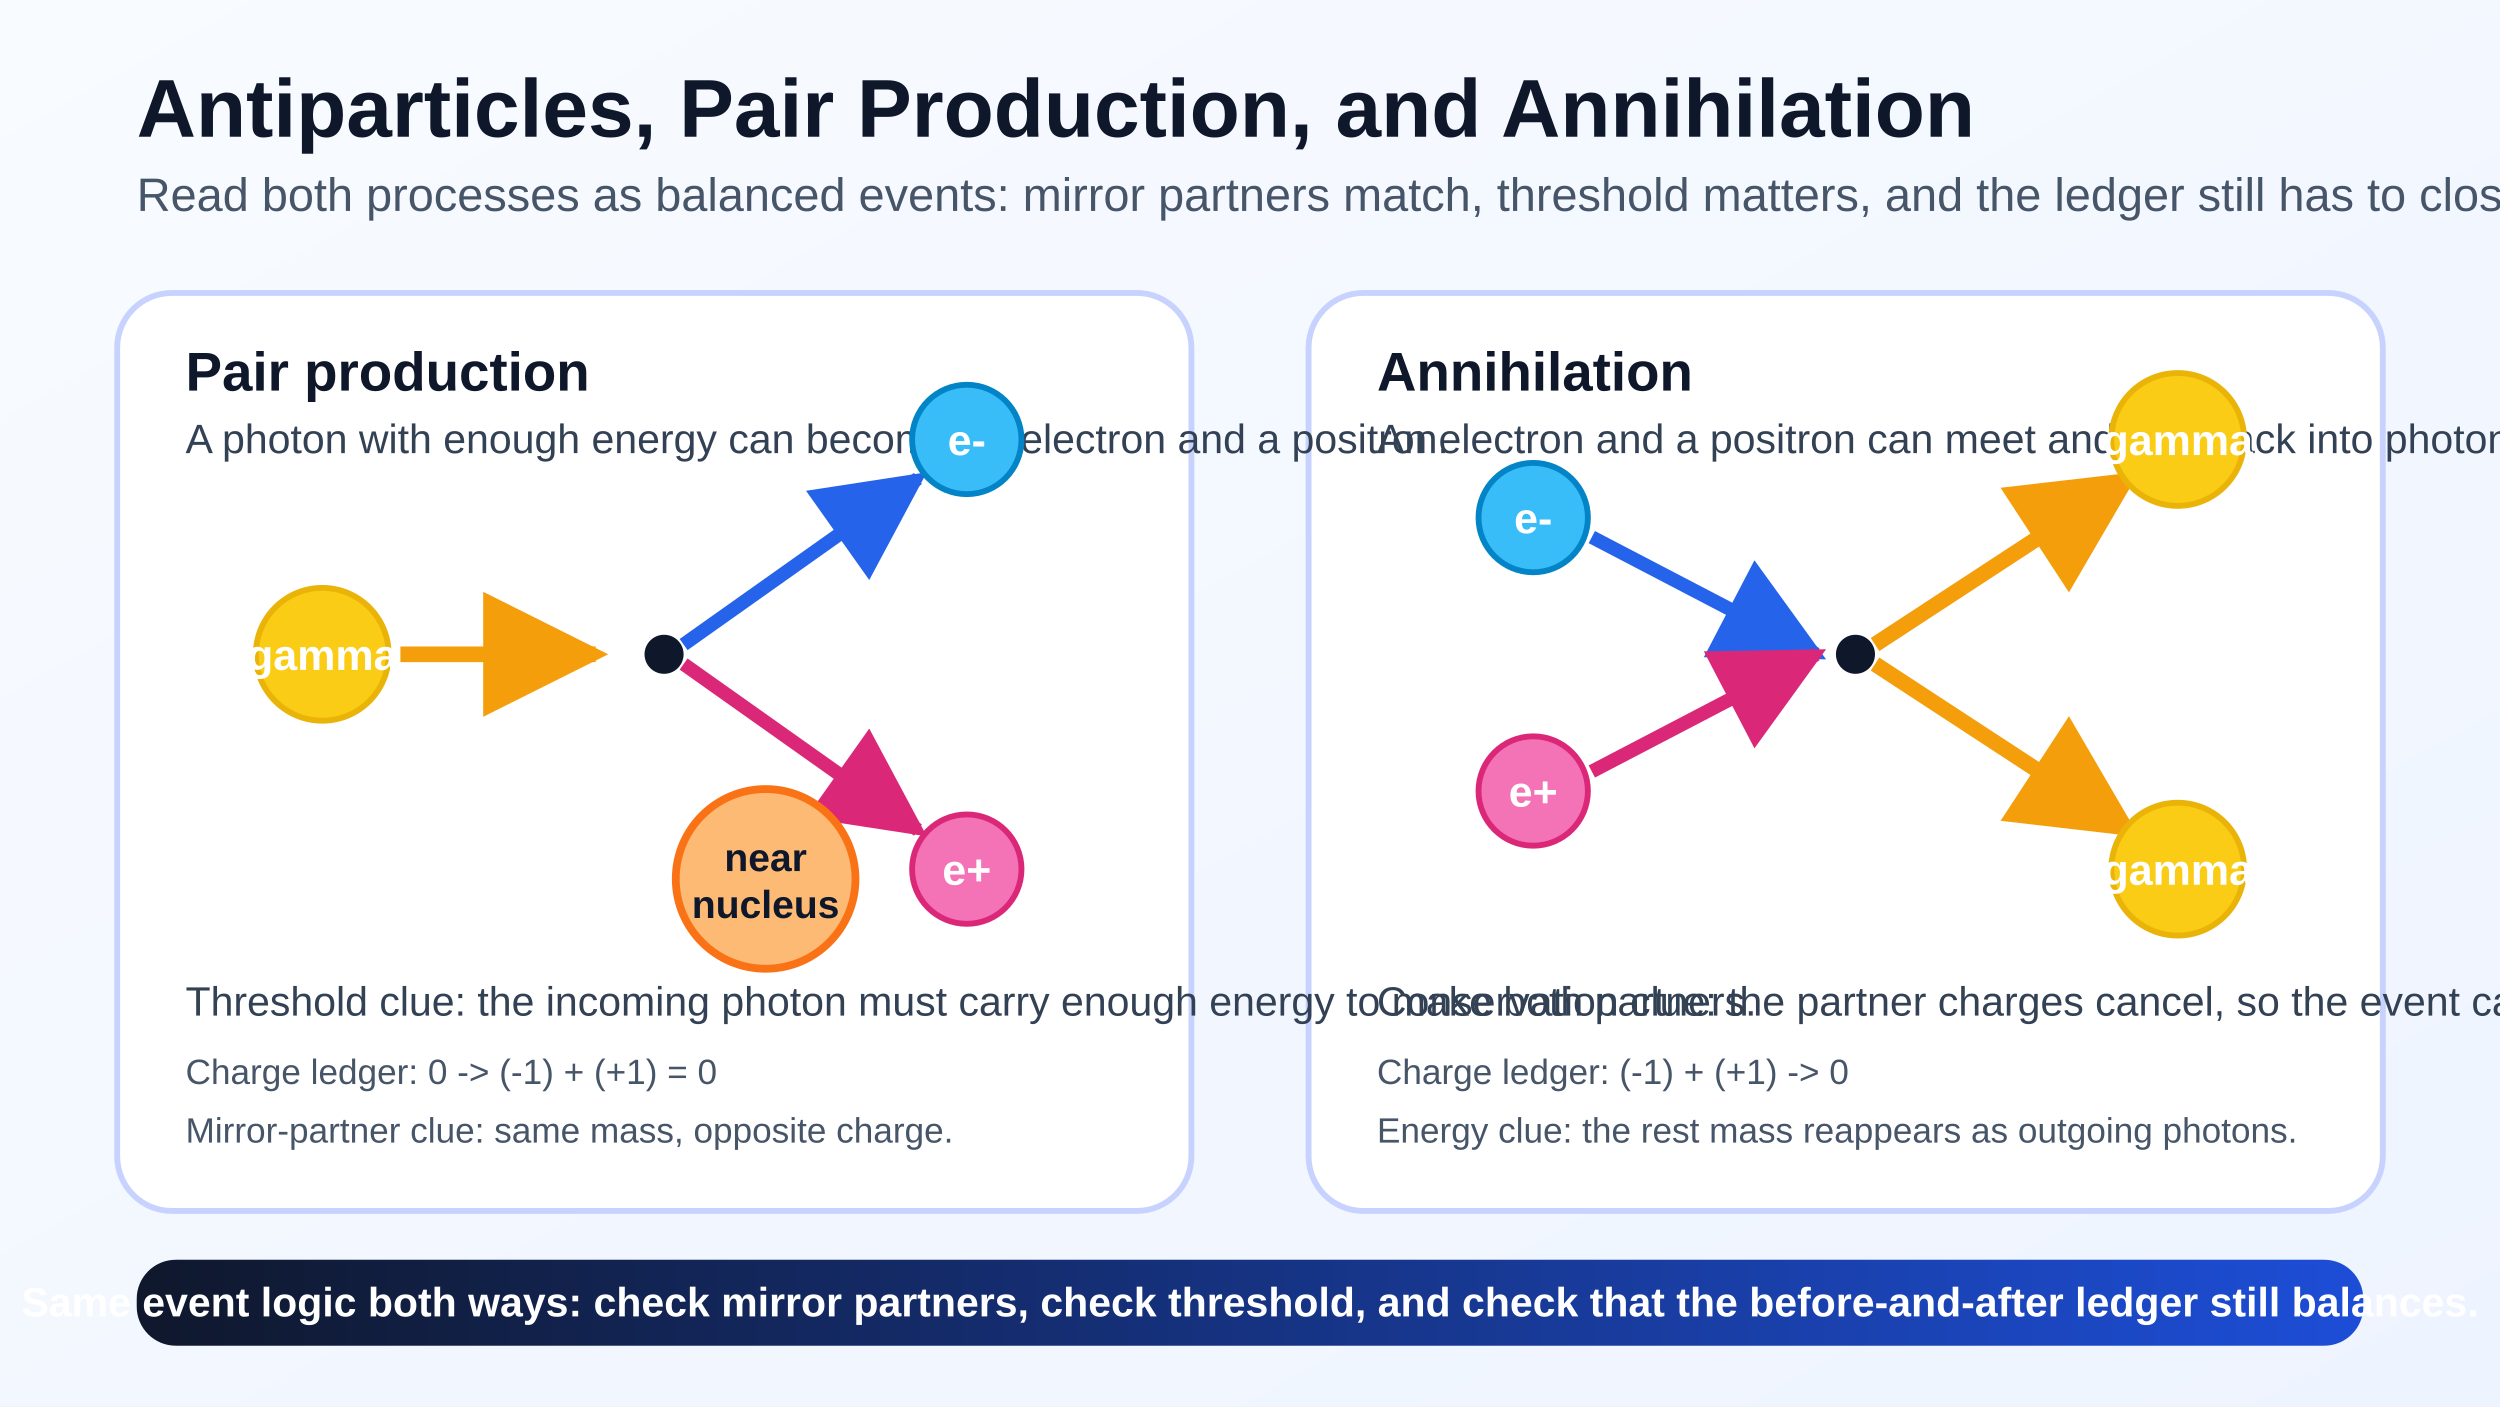
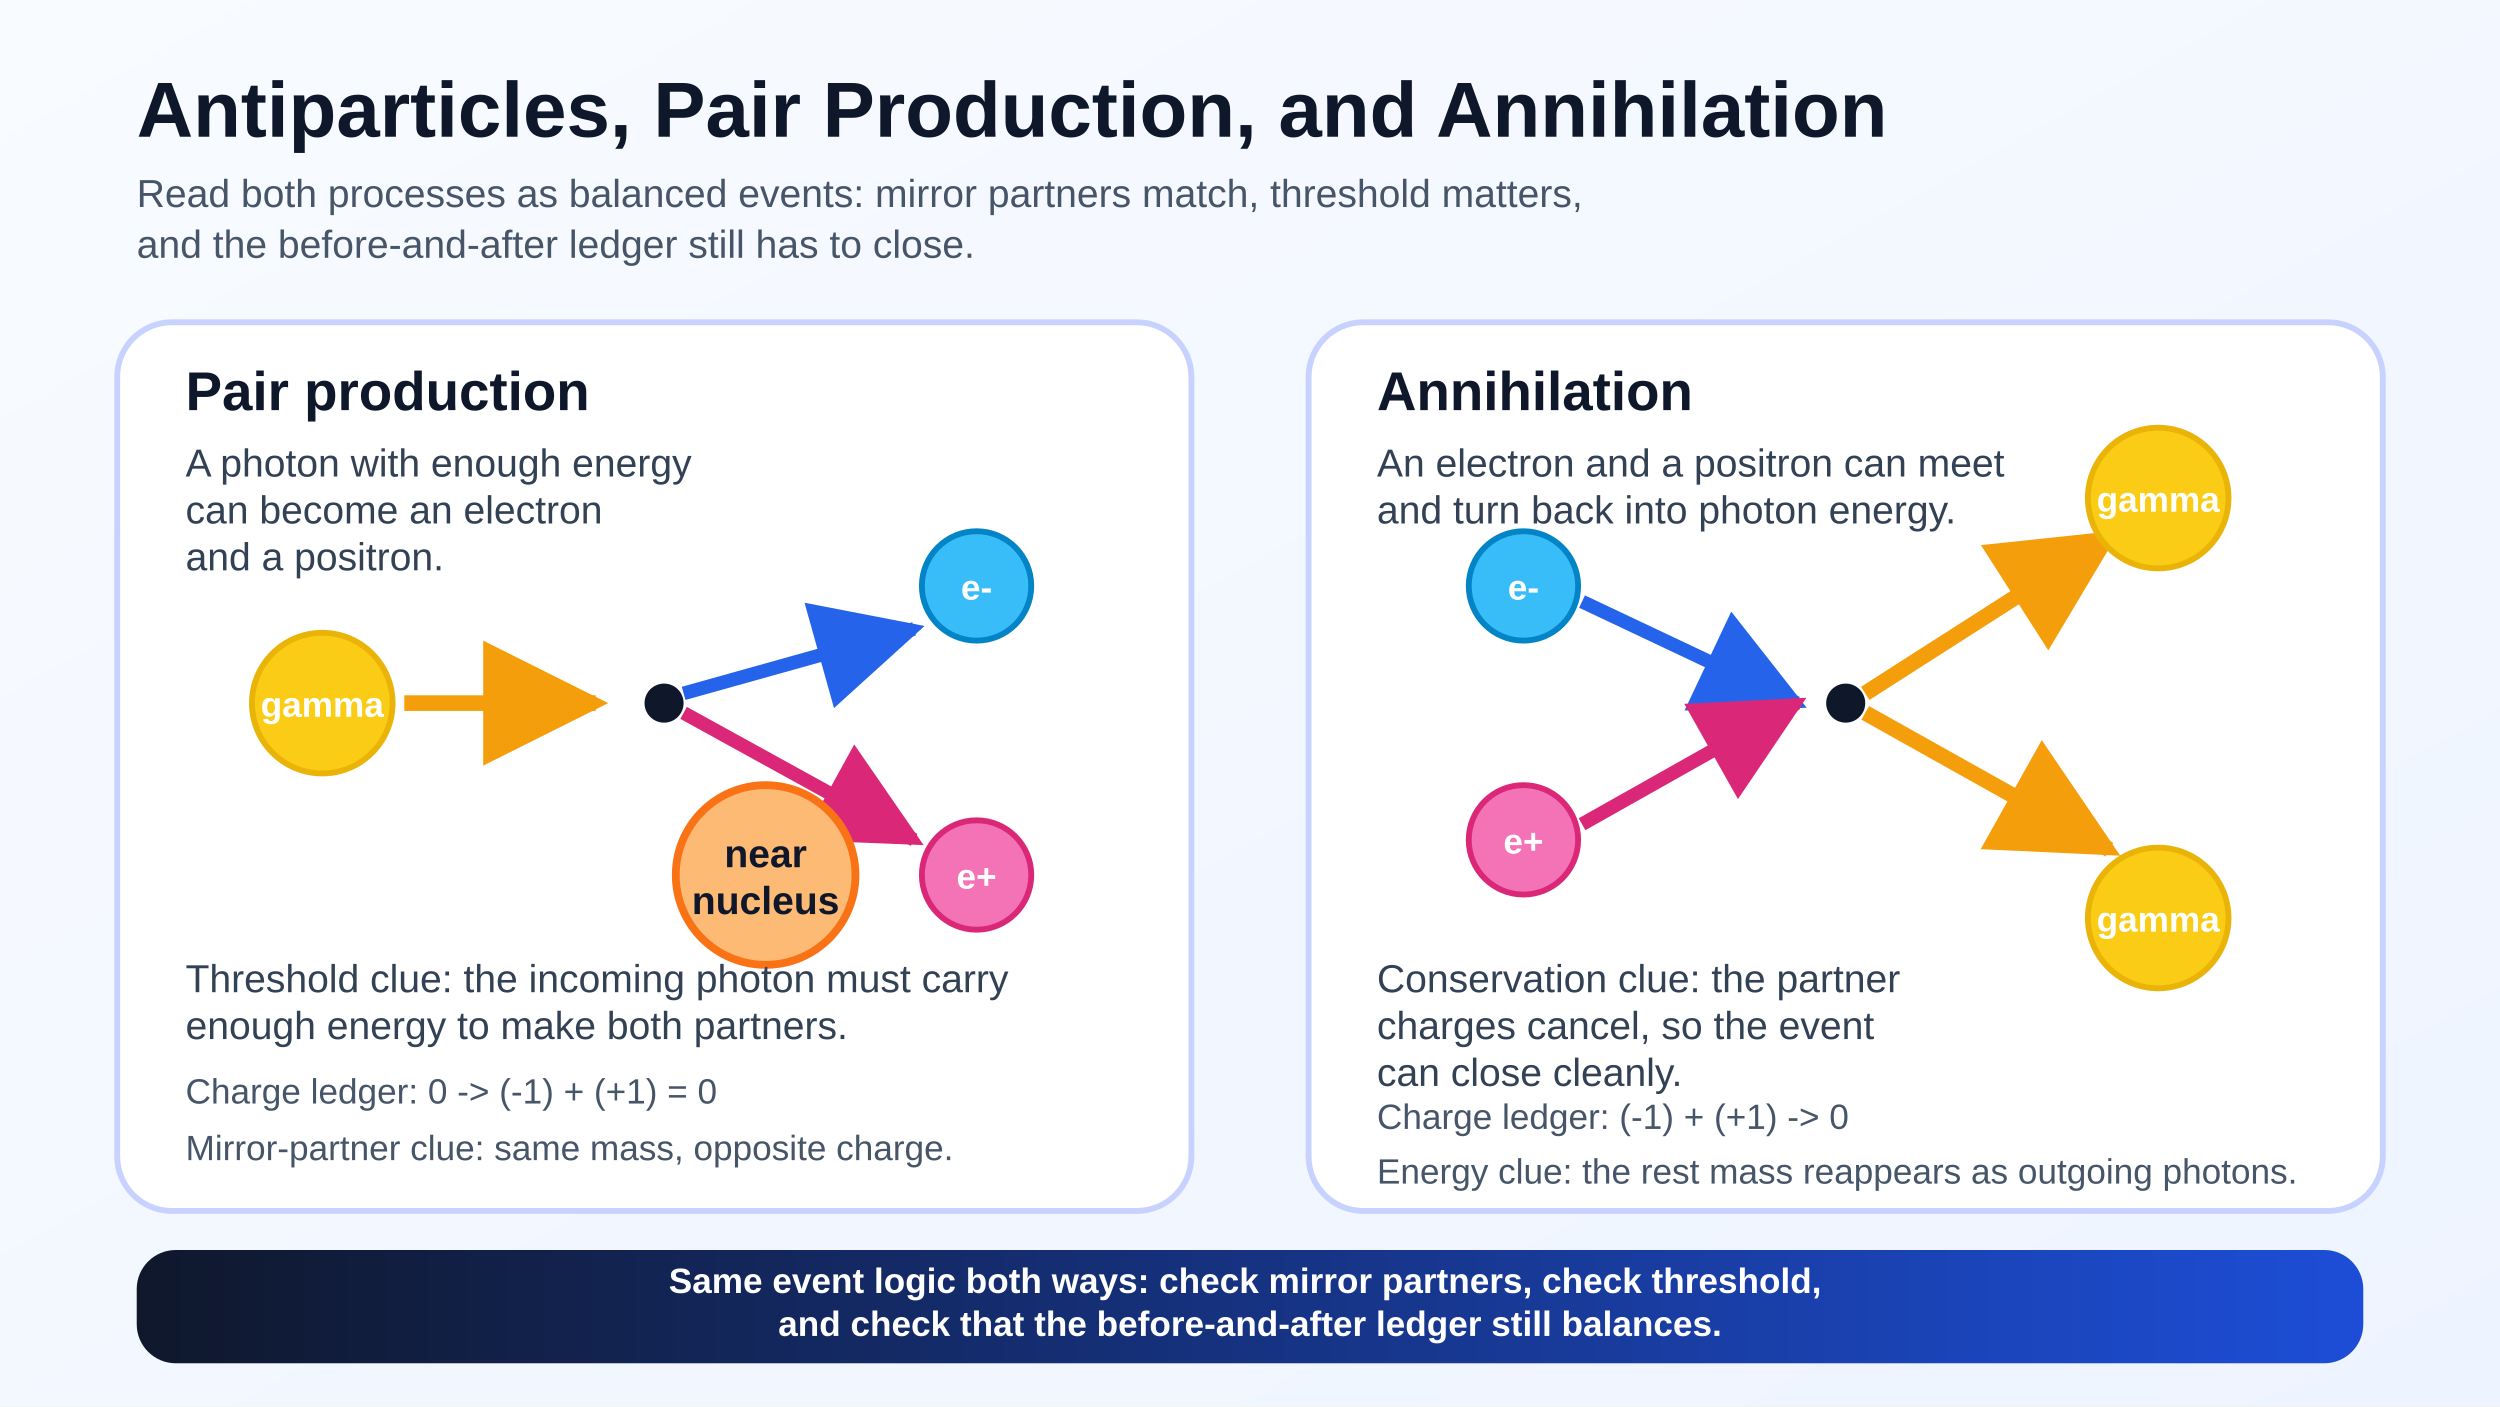
<svg xmlns="http://www.w3.org/2000/svg" width="1280" height="720" viewBox="0 0 1280 720">
  <defs>
    <linearGradient id="bg" x1="0" y1="0" x2="1" y2="1">
      <stop offset="0%" stop-color="#f8fbff" />
      <stop offset="100%" stop-color="#eef4ff" />
    </linearGradient>
    <linearGradient id="header" x1="0" y1="0" x2="1" y2="0">
      <stop offset="0%" stop-color="#0f172a" />
      <stop offset="100%" stop-color="#1d4ed8" />
    </linearGradient>
    <marker id="arrow-blue" viewBox="0 0 10 10" refX="9" refY="5" markerWidth="8" markerHeight="8" orient="auto-start-reverse">
      <path d="M 0 0 L 10 5 L 0 10 z" fill="#2563eb" />
    </marker>
    <marker id="arrow-gold" viewBox="0 0 10 10" refX="9" refY="5" markerWidth="8" markerHeight="8" orient="auto-start-reverse">
      <path d="M 0 0 L 10 5 L 0 10 z" fill="#f59e0b" />
    </marker>
    <marker id="arrow-pink" viewBox="0 0 10 10" refX="9" refY="5" markerWidth="8" markerHeight="8" orient="auto-start-reverse">
      <path d="M 0 0 L 10 5 L 0 10 z" fill="#db2777" />
    </marker>
    <style>
-       .title { font: 700 42px Arial, sans-serif; fill: #0f172a; }
-       .subtitle { font: 24px Arial, sans-serif; fill: #475569; }
+       .title { font: 700 40px Arial, sans-serif; fill: #0f172a; }
+       .subtitle { font: 20px Arial, sans-serif; fill: #475569; }
      .panel-title { font: 700 28px Arial, sans-serif; fill: #0f172a; }
-       .body { font: 21px Arial, sans-serif; fill: #334155; }
+       .body { font: 20px Arial, sans-serif; fill: #334155; }
      .small { font: 18px Arial, sans-serif; fill: #475569; }
      .ledger { font: 700 20px Arial, sans-serif; fill: #0f172a; }
-       .label { font: 700 22px Arial, sans-serif; fill: white; }
+       .label { font: 700 18px Arial, sans-serif; fill: white; }
+       .banner { font: 700 18px Arial, sans-serif; fill: white; }
    </style>
  </defs>
  <rect width="1280" height="720" fill="url(#bg)" />
  <text x="70" y="70" class="title">Antiparticles, Pair Production, and Annihilation</text>
-   <text x="70" y="108" class="subtitle">Read both processes as balanced events: mirror partners match, threshold matters, and the ledger still has to close.</text>
-   <rect x="60" y="150" width="550" height="470" rx="28" fill="#ffffff" stroke="#c7d2fe" stroke-width="3" />
-   <rect x="670" y="150" width="550" height="470" rx="28" fill="#ffffff" stroke="#c7d2fe" stroke-width="3" />
-   <text x="95" y="200" class="panel-title">Pair production</text>
-   <text x="95" y="232" class="body">A photon with enough energy can become an electron and a positron.</text>
-   <circle cx="165" cy="335" r="34" fill="#facc15" stroke="#eab308" stroke-width="3" />
-   <text x="165" y="343" text-anchor="middle" class="label">gamma</text>
-   <line x1="205" y1="335" x2="305" y2="335" stroke="#f59e0b" stroke-width="8" marker-end="url(#arrow-gold)" />
-   <circle cx="340" cy="335" r="10" fill="#0f172a" />
-   <line x1="350" y1="330" x2="470" y2="245" stroke="#2563eb" stroke-width="7" marker-end="url(#arrow-blue)" />
-   <line x1="350" y1="340" x2="470" y2="425" stroke="#db2777" stroke-width="7" marker-end="url(#arrow-pink)" />
-   <circle cx="495" cy="225" r="28" fill="#38bdf8" stroke="#0284c7" stroke-width="3" />
-   <text x="495" y="233" text-anchor="middle" class="label">e-</text>
-   <circle cx="495" cy="445" r="28" fill="#f472b6" stroke="#db2777" stroke-width="3" />
-   <text x="495" y="453" text-anchor="middle" class="label">e+</text>
-   <circle cx="392" cy="450" r="46" fill="#fdba74" stroke="#f97316" stroke-width="4" />
-   <text x="392" y="446" text-anchor="middle" class="ledger">near</text>
-   <text x="392" y="470" text-anchor="middle" class="ledger">nucleus</text>
-   <text x="95" y="520" class="body">Threshold clue: the incoming photon must carry enough energy to make both partners.</text>
-   <text x="95" y="555" class="small">Charge ledger: 0 -&gt; (-1) + (+1) = 0</text>
-   <text x="95" y="585" class="small">Mirror-partner clue: same mass, opposite charge.</text>
-   <text x="705" y="200" class="panel-title">Annihilation</text>
-   <text x="705" y="232" class="body">An electron and a positron can meet and turn back into photon energy.</text>
-   <circle cx="785" cy="265" r="28" fill="#38bdf8" stroke="#0284c7" stroke-width="3" />
-   <text x="785" y="273" text-anchor="middle" class="label">e-</text>
-   <circle cx="785" cy="405" r="28" fill="#f472b6" stroke="#db2777" stroke-width="3" />
-   <text x="785" y="413" text-anchor="middle" class="label">e+</text>
-   <line x1="815" y1="275" x2="930" y2="335" stroke="#2563eb" stroke-width="7" marker-end="url(#arrow-blue)" />
-   <line x1="815" y1="395" x2="930" y2="335" stroke="#db2777" stroke-width="7" marker-end="url(#arrow-pink)" />
-   <circle cx="950" cy="335" r="10" fill="#0f172a" />
-   <line x1="960" y1="330" x2="1090" y2="245" stroke="#f59e0b" stroke-width="8" marker-end="url(#arrow-gold)" />
-   <line x1="960" y1="340" x2="1090" y2="425" stroke="#f59e0b" stroke-width="8" marker-end="url(#arrow-gold)" />
-   <circle cx="1115" cy="225" r="34" fill="#facc15" stroke="#eab308" stroke-width="3" />
-   <text x="1115" y="233" text-anchor="middle" class="label">gamma</text>
-   <circle cx="1115" cy="445" r="34" fill="#facc15" stroke="#eab308" stroke-width="3" />
-   <text x="1115" y="453" text-anchor="middle" class="label">gamma</text>
-   <text x="705" y="520" class="body">Conservation clue: the partner charges cancel, so the event can close cleanly.</text>
-   <text x="705" y="555" class="small">Charge ledger: (-1) + (+1) -&gt; 0</text>
-   <text x="705" y="585" class="small">Energy clue: the rest mass reappears as outgoing photons.</text>
-   <rect x="70" y="645" width="1140" height="44" rx="20" fill="url(#header)" />
-   <text x="640" y="674" text-anchor="middle" font-family="Arial, sans-serif" font-size="21" font-weight="700" fill="white">
-     Same event logic both ways: check mirror partners, check threshold, and check that the before-and-after ledger still balances.
+   <text x="70" y="106" class="subtitle">
+     <tspan x="70" dy="0">Read both processes as balanced events: mirror partners match, threshold matters,</tspan>
+     <tspan x="70" dy="26">and the before-and-after ledger still has to close.</tspan>
+   </text>
+   <rect x="60" y="165" width="550" height="455" rx="28" fill="#ffffff" stroke="#c7d2fe" stroke-width="3" />
+   <rect x="670" y="165" width="550" height="455" rx="28" fill="#ffffff" stroke="#c7d2fe" stroke-width="3" />
+   <text x="95" y="210" class="panel-title">Pair production</text>
+   <text x="95" y="244" class="body">
+     <tspan x="95" dy="0">A photon with enough energy</tspan>
+     <tspan x="95" dy="24">can become an electron</tspan>
+     <tspan x="95" dy="24">and a positron.</tspan>
+   </text>
+   <circle cx="165" cy="360" r="36" fill="#facc15" stroke="#eab308" stroke-width="3" />
+   <text x="165" y="367" text-anchor="middle" class="label">gamma</text>
+   <line x1="207" y1="360" x2="305" y2="360" stroke="#f59e0b" stroke-width="8" marker-end="url(#arrow-gold)" />
+   <circle cx="340" cy="360" r="10" fill="#0f172a" />
+   <line x1="350" y1="355" x2="468" y2="322" stroke="#2563eb" stroke-width="7" marker-end="url(#arrow-blue)" />
+   <line x1="350" y1="365" x2="468" y2="430" stroke="#db2777" stroke-width="7" marker-end="url(#arrow-pink)" />
+   <circle cx="500" cy="300" r="28" fill="#38bdf8" stroke="#0284c7" stroke-width="3" />
+   <text x="500" y="307" text-anchor="middle" class="label">e-</text>
+   <circle cx="500" cy="448" r="28" fill="#f472b6" stroke="#db2777" stroke-width="3" />
+   <text x="500" y="455" text-anchor="middle" class="label">e+</text>
+   <circle cx="392" cy="448" r="46" fill="#fdba74" stroke="#f97316" stroke-width="4" />
+   <text x="392" y="444" text-anchor="middle" class="ledger">near</text>
+   <text x="392" y="468" text-anchor="middle" class="ledger">nucleus</text>
+   <text x="95" y="508" class="body">
+     <tspan x="95" dy="0">Threshold clue: the incoming photon must carry</tspan>
+     <tspan x="95" dy="24">enough energy to make both partners.</tspan>
+   </text>
+   <text x="95" y="565" class="small">Charge ledger: 0 -&gt; (-1) + (+1) = 0</text>
+   <text x="95" y="594" class="small">Mirror-partner clue: same mass, opposite charge.</text>
+   <text x="705" y="210" class="panel-title">Annihilation</text>
+   <text x="705" y="244" class="body">
+     <tspan x="705" dy="0">An electron and a positron can meet</tspan>
+     <tspan x="705" dy="24">and turn back into photon energy.</tspan>
+   </text>
+   <circle cx="780" cy="300" r="28" fill="#38bdf8" stroke="#0284c7" stroke-width="3" />
+   <text x="780" y="307" text-anchor="middle" class="label">e-</text>
+   <circle cx="780" cy="430" r="28" fill="#f472b6" stroke="#db2777" stroke-width="3" />
+   <text x="780" y="437" text-anchor="middle" class="label">e+</text>
+   <line x1="810" y1="308" x2="920" y2="360" stroke="#2563eb" stroke-width="7" marker-end="url(#arrow-blue)" />
+   <line x1="810" y1="422" x2="920" y2="360" stroke="#db2777" stroke-width="7" marker-end="url(#arrow-pink)" />
+   <circle cx="945" cy="360" r="10" fill="#0f172a" />
+   <line x1="955" y1="355" x2="1080" y2="275" stroke="#f59e0b" stroke-width="8" marker-end="url(#arrow-gold)" />
+   <line x1="955" y1="365" x2="1080" y2="435" stroke="#f59e0b" stroke-width="8" marker-end="url(#arrow-gold)" />
+   <circle cx="1105" cy="255" r="36" fill="#facc15" stroke="#eab308" stroke-width="3" />
+   <text x="1105" y="262" text-anchor="middle" class="label">gamma</text>
+   <circle cx="1105" cy="470" r="36" fill="#facc15" stroke="#eab308" stroke-width="3" />
+   <text x="1105" y="477" text-anchor="middle" class="label">gamma</text>
+   <text x="705" y="508" class="body">
+     <tspan x="705" dy="0">Conservation clue: the partner</tspan>
+     <tspan x="705" dy="24">charges cancel, so the event</tspan>
+     <tspan x="705" dy="24">can close cleanly.</tspan>
+   </text>
+   <text x="705" y="578" class="small">Charge ledger: (-1) + (+1) -&gt; 0</text>
+   <text x="705" y="606" class="small">Energy clue: the rest mass reappears as outgoing photons.</text>
+   <rect x="70" y="640" width="1140" height="58" rx="20" fill="url(#header)" />
+   <text x="640" y="662" text-anchor="middle" class="banner">
+     <tspan x="640" dy="0">Same event logic both ways: check mirror partners, check threshold,</tspan>
+     <tspan x="640" dy="22">and check that the before-and-after ledger still balances.</tspan>
  </text>
</svg>
